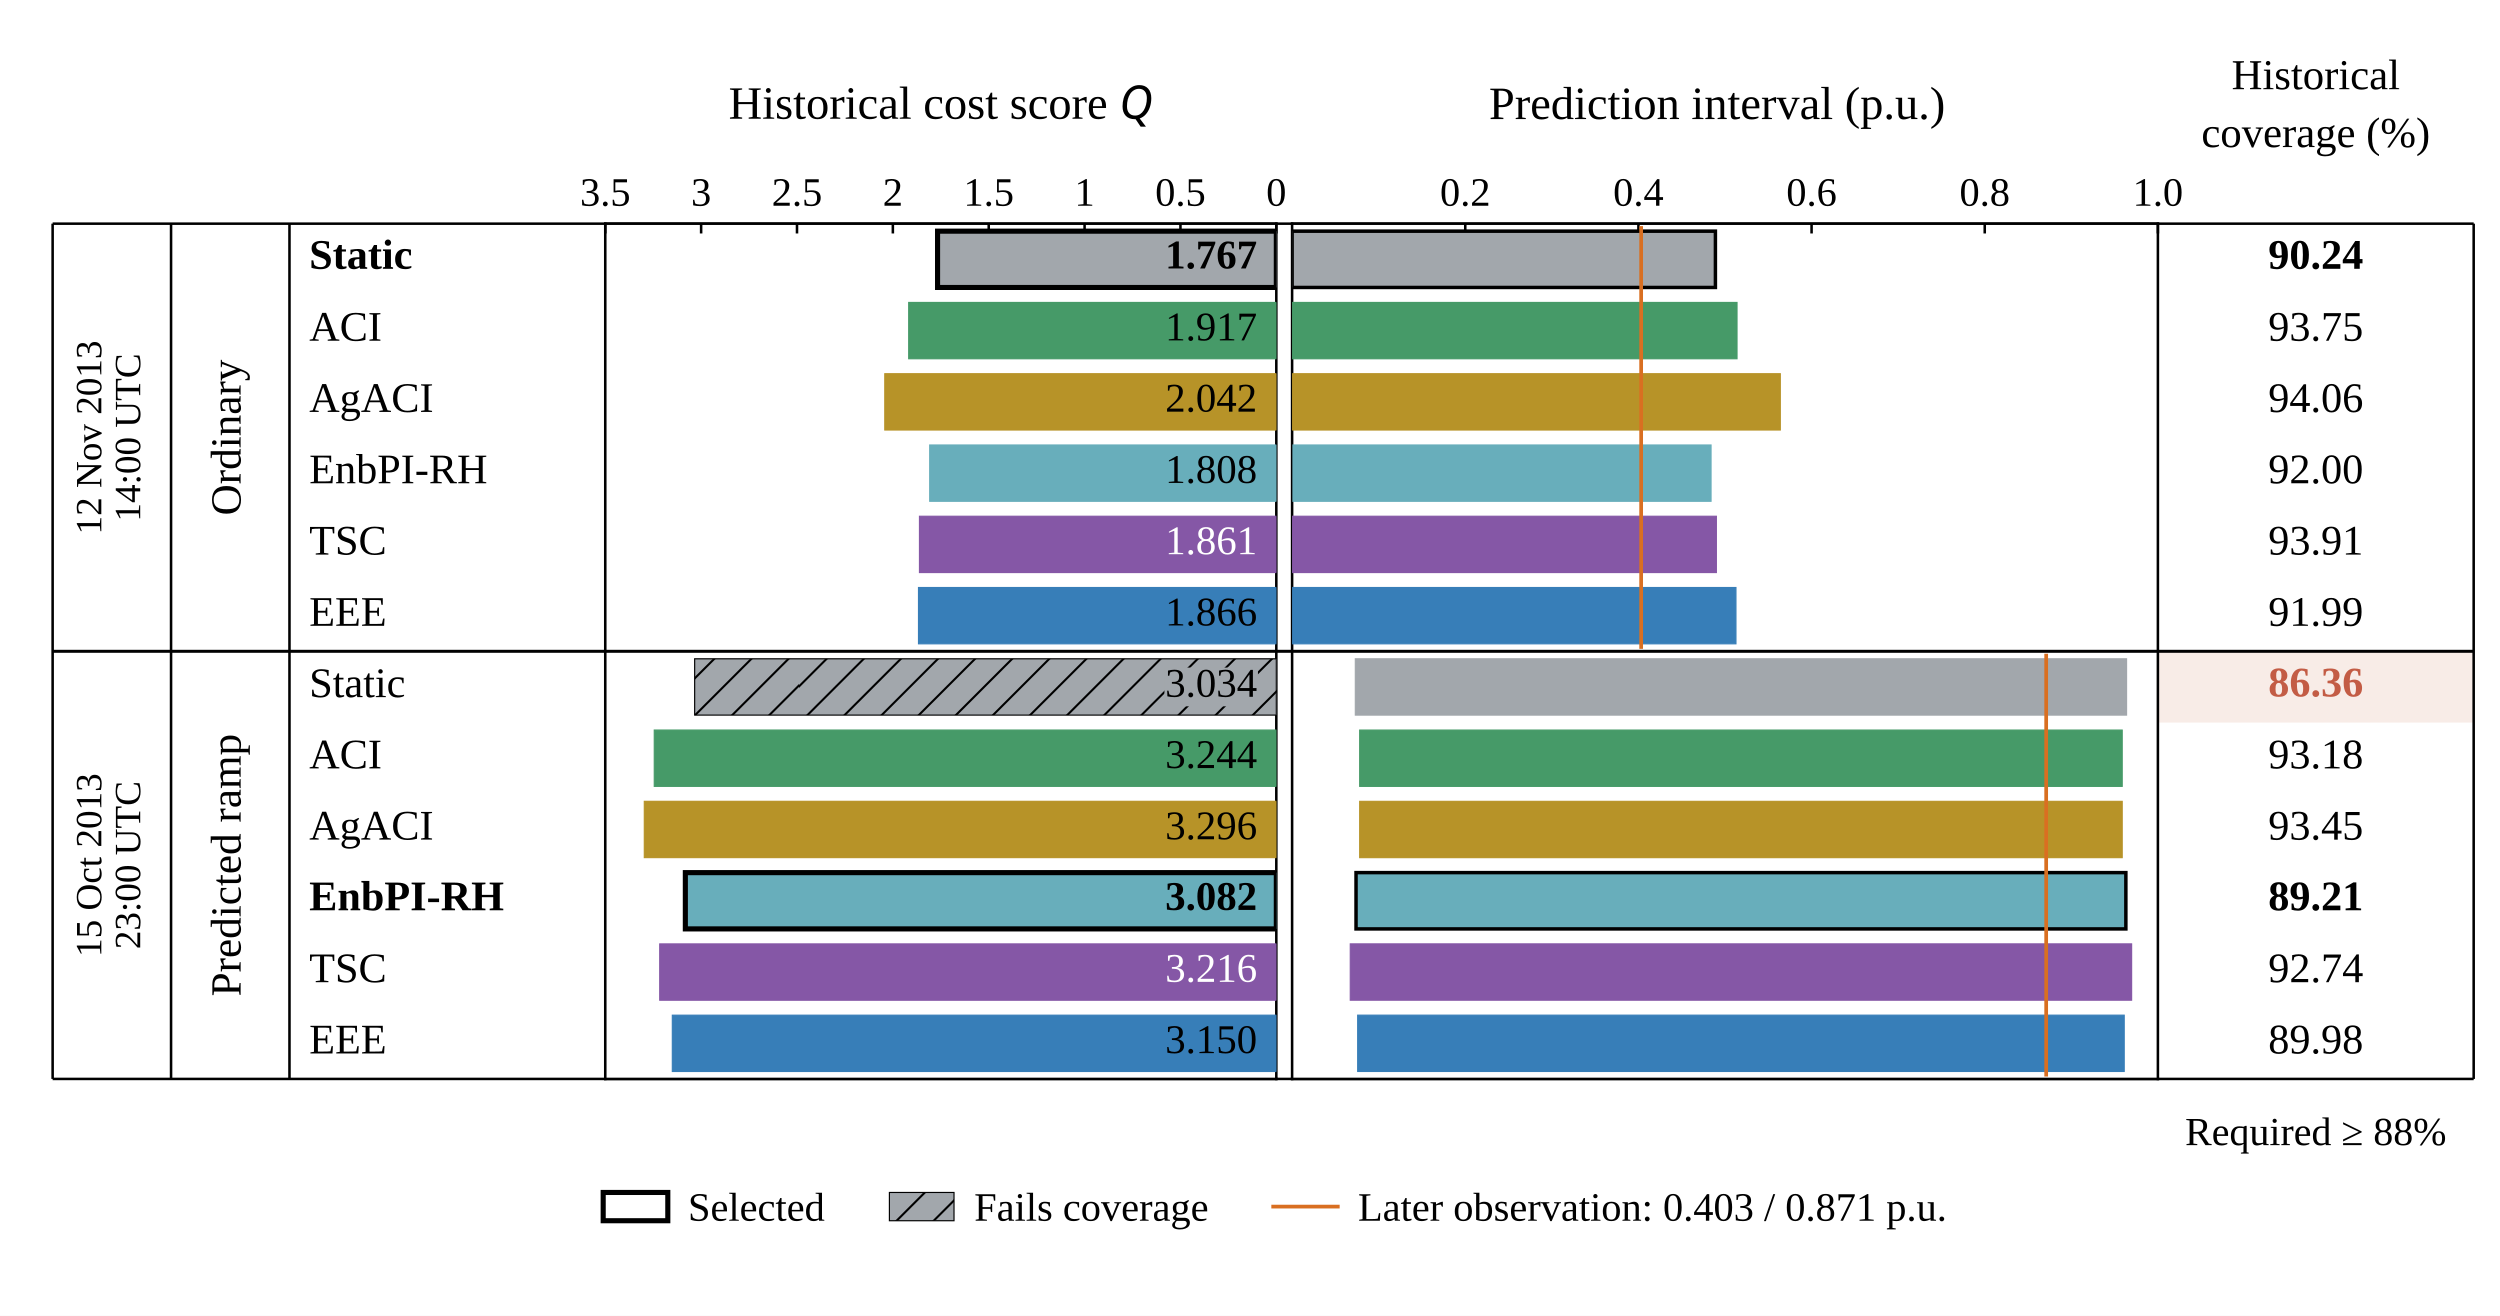
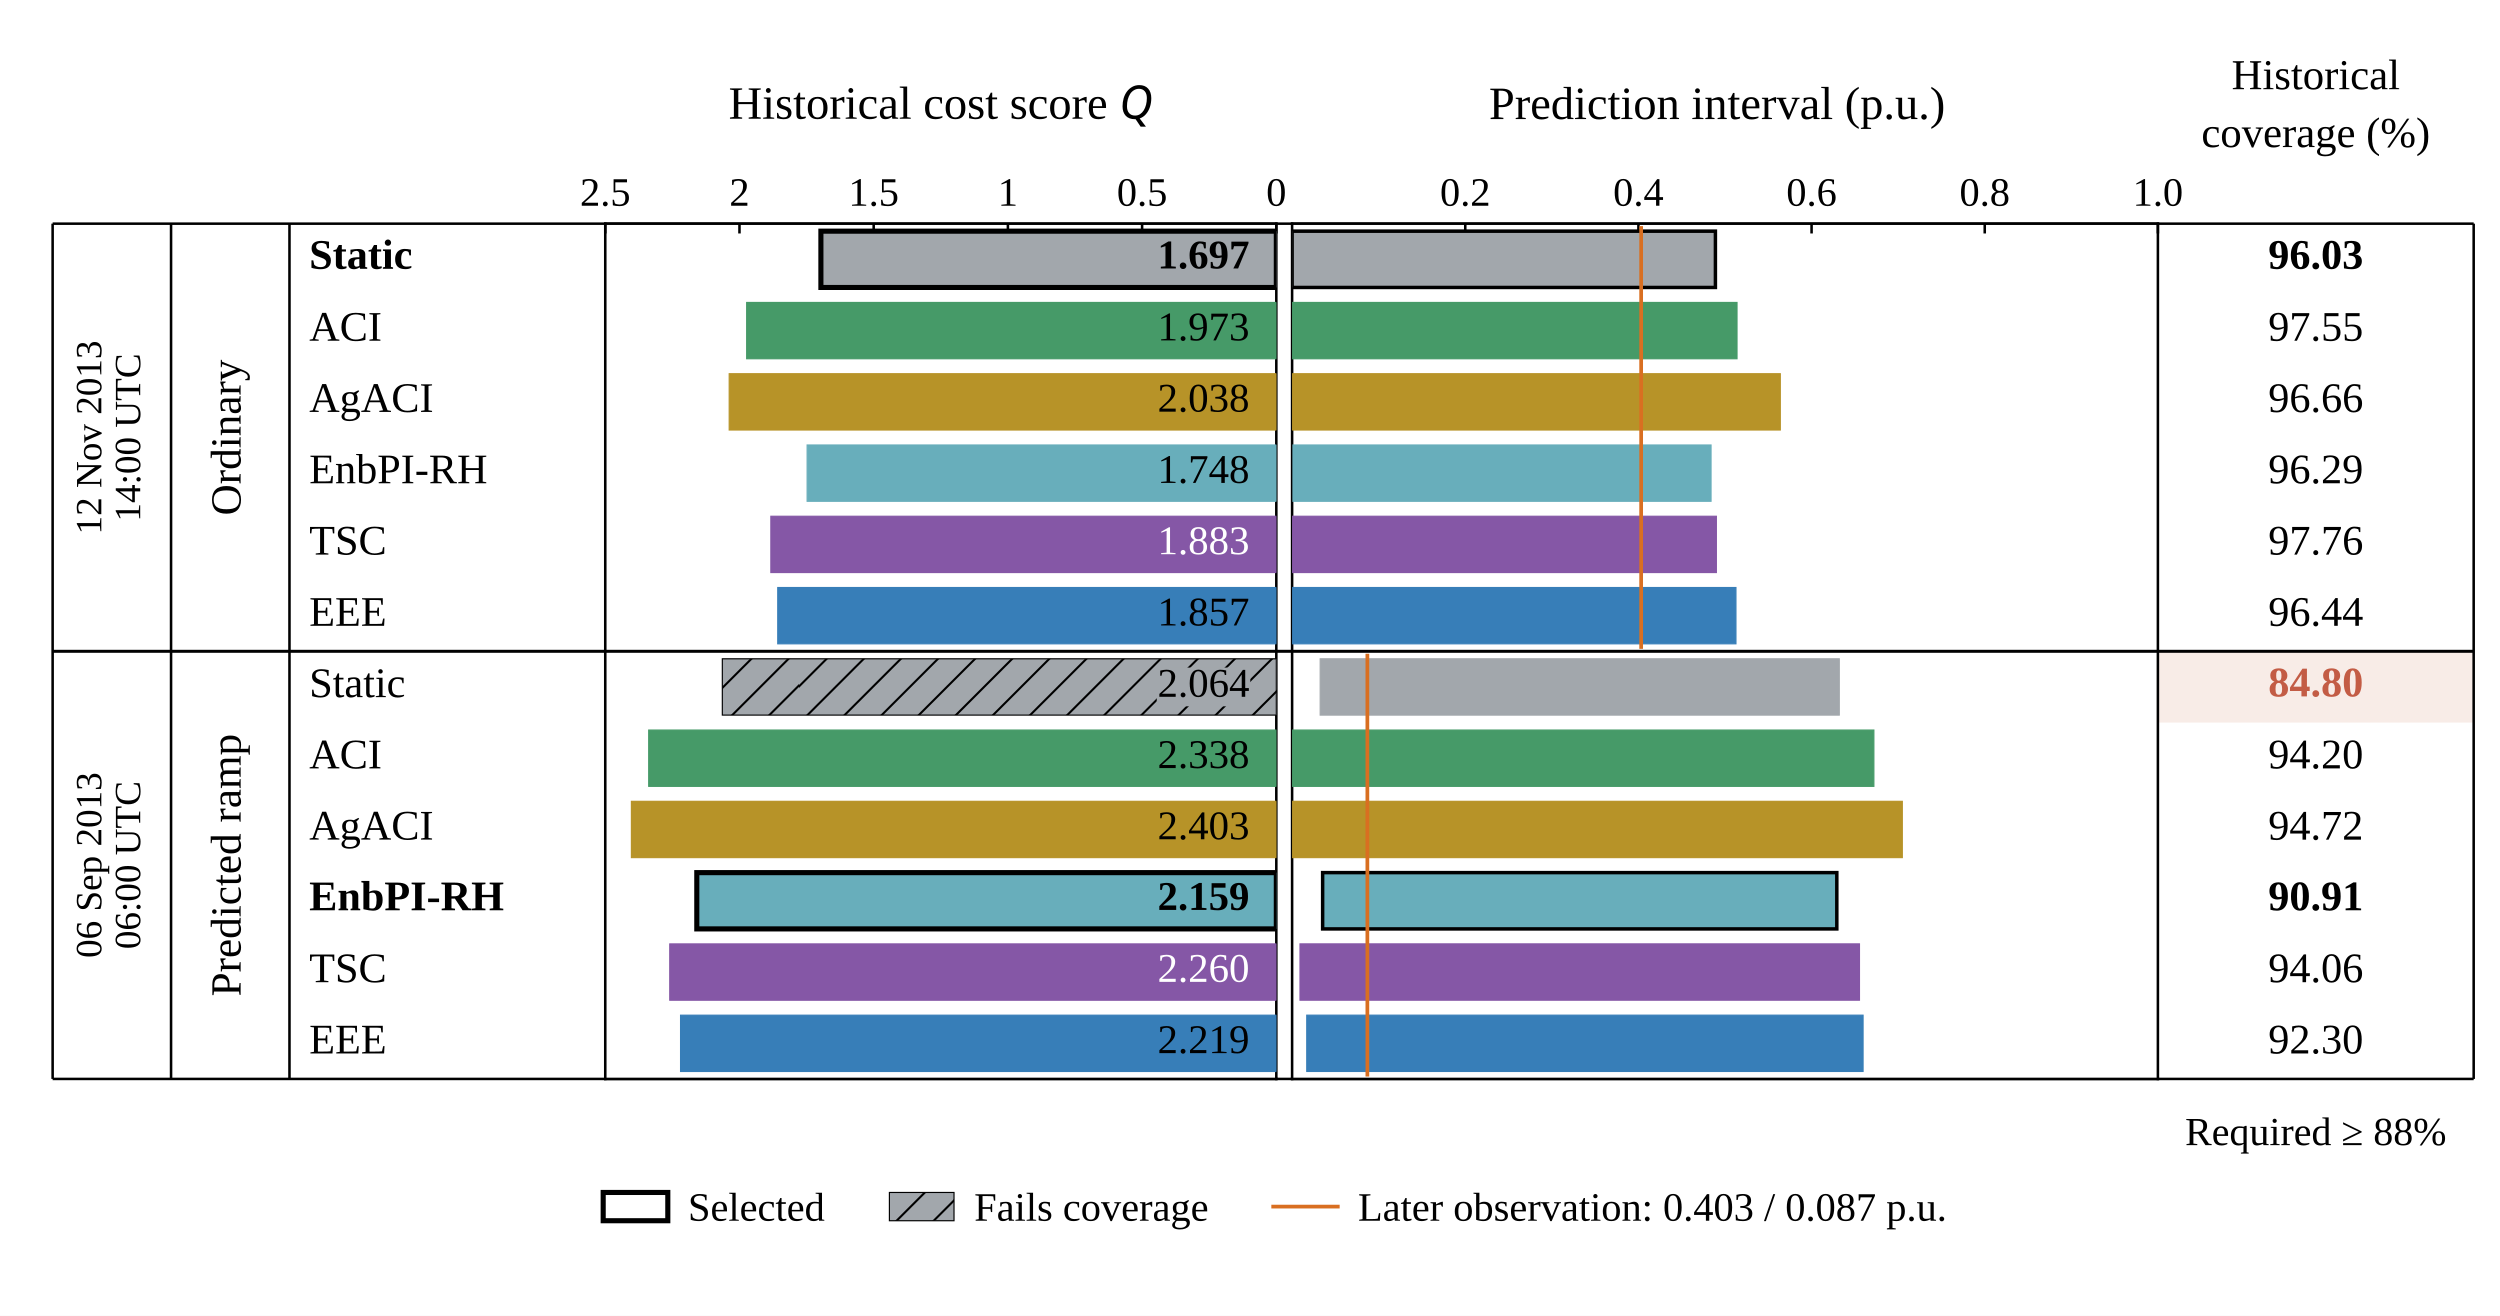
<svg xmlns="http://www.w3.org/2000/svg" xmlns:xlink="http://www.w3.org/1999/xlink" width="538.583pt" height="283.465pt" viewBox="0 0 538.583 283.465" version="1.1">
  <defs>
    <style type="text/css">*{stroke-linejoin: round; stroke-linecap: butt}</style>
  </defs>
  <g id="figure_1">
    <g id="patch_1">
      <path d="M 0 283.465  L 538.583 283.465  L 538.583 0  L 0 0  z " style="fill: #ffffff" />
    </g>
    <g id="axes_1">
      <g id="patch_2">
-         <path d="M 464.882 155.669  L 532.913 155.669  L 532.913 140.315  L 464.882 140.315  z " clip-path="url(#pee472399da)" style="fill: #f8ece7" />
+         <path d="M 464.882 155.669  L 532.913 155.669  L 532.913 140.315  L 464.882 140.315  z " clip-path="url(#p29c37e4036)" style="fill: #f8ece7" />
      </g>
      <g id="line2d_1">
-         <path d="M 11.339 232.441  L 11.339 48.189  " clip-path="url(#pee472399da)" style="fill: none; stroke: #000000; stroke-width: 0.55" />
+         <path d="M 11.339 232.441  L 11.339 48.189  " clip-path="url(#p29c37e4036)" style="fill: none; stroke: #000000; stroke-width: 0.55" />
      </g>
      <g id="line2d_2">
-         <path d="M 36.85 232.441  L 36.85 48.189  " clip-path="url(#pee472399da)" style="fill: none; stroke: #000000; stroke-width: 0.55" />
+         <path d="M 36.85 232.441  L 36.85 48.189  " clip-path="url(#p29c37e4036)" style="fill: none; stroke: #000000; stroke-width: 0.55" />
      </g>
      <g id="line2d_3">
-         <path d="M 62.362 232.441  L 62.362 48.189  " clip-path="url(#pee472399da)" style="fill: none; stroke: #000000; stroke-width: 0.55" />
+         <path d="M 62.362 232.441  L 62.362 48.189  " clip-path="url(#p29c37e4036)" style="fill: none; stroke: #000000; stroke-width: 0.55" />
      </g>
      <g id="line2d_4">
-         <path d="M 130.394 232.441  L 130.394 48.189  " clip-path="url(#pee472399da)" style="fill: none; stroke: #000000; stroke-width: 0.55" />
+         <path d="M 130.394 232.441  L 130.394 48.189  " clip-path="url(#p29c37e4036)" style="fill: none; stroke: #000000; stroke-width: 0.55" />
      </g>
      <g id="line2d_5">
-         <path d="M 532.913 232.441  L 532.913 48.189  " clip-path="url(#pee472399da)" style="fill: none; stroke: #000000; stroke-width: 0.55" />
+         <path d="M 532.913 232.441  L 532.913 48.189  " clip-path="url(#p29c37e4036)" style="fill: none; stroke: #000000; stroke-width: 0.55" />
      </g>
      <g id="line2d_6">
-         <path d="M 11.339 232.441  L 532.913 232.441  " clip-path="url(#pee472399da)" style="fill: none; stroke: #000000; stroke-width: 0.55" />
+         <path d="M 11.339 232.441  L 532.913 232.441  " clip-path="url(#p29c37e4036)" style="fill: none; stroke: #000000; stroke-width: 0.55" />
      </g>
      <g id="line2d_7">
-         <path d="M 11.339 140.315  L 532.913 140.315  " clip-path="url(#pee472399da)" style="fill: none; stroke: #000000; stroke-width: 0.65" />
+         <path d="M 11.339 140.315  L 532.913 140.315  " clip-path="url(#p29c37e4036)" style="fill: none; stroke: #000000; stroke-width: 0.65" />
      </g>
      <g id="line2d_8">
-         <path d="M 11.339 48.189  L 532.913 48.189  " clip-path="url(#pee472399da)" style="fill: none; stroke: #000000; stroke-width: 0.55" />
+         <path d="M 11.339 48.189  L 532.913 48.189  " clip-path="url(#p29c37e4036)" style="fill: none; stroke: #000000; stroke-width: 0.55" />
      </g>
      <g id="text_1">
        <g transform="translate(156.9772 25.64644)">
          <text>
            <tspan x="0" y="-0.062" style="font-size: 10px; font-family: 'Times New Roman'">H</tspan>
            <tspan x="7.222" y="-0.062" style="font-size: 10px; font-family: 'Times New Roman'">i</tspan>
            <tspan x="10" y="-0.062" style="font-size: 10px; font-family: 'Times New Roman'">s</tspan>
            <tspan x="13.892" y="-0.062" style="font-size: 10px; font-family: 'Times New Roman'">t</tspan>
            <tspan x="16.67" y="-0.062" style="font-size: 10px; font-family: 'Times New Roman'">o</tspan>
            <tspan x="21.67" y="-0.062" style="font-size: 10px; font-family: 'Times New Roman'">r</tspan>
            <tspan x="25" y="-0.062" style="font-size: 10px; font-family: 'Times New Roman'">i</tspan>
            <tspan x="27.778" y="-0.062" style="font-size: 10px; font-family: 'Times New Roman'">c</tspan>
            <tspan x="32.217" y="-0.062" style="font-size: 10px; font-family: 'Times New Roman'">a</tspan>
            <tspan x="36.655" y="-0.062" style="font-size: 10px; font-family: 'Times New Roman'">l</tspan>
            <tspan x="39.434" y="-0.062" style="font-size: 10px; font-family: 'Times New Roman'"> </tspan>
            <tspan x="41.934" y="-0.062" style="font-size: 10px; font-family: 'Times New Roman'">c</tspan>
            <tspan x="46.372" y="-0.062" style="font-size: 10px; font-family: 'Times New Roman'">o</tspan>
            <tspan x="51.372" y="-0.062" style="font-size: 10px; font-family: 'Times New Roman'">s</tspan>
            <tspan x="55.264" y="-0.062" style="font-size: 10px; font-family: 'Times New Roman'">t</tspan>
            <tspan x="58.042" y="-0.062" style="font-size: 10px; font-family: 'Times New Roman'"> </tspan>
            <tspan x="60.542" y="-0.062" style="font-size: 10px; font-family: 'Times New Roman'">s</tspan>
            <tspan x="64.434" y="-0.062" style="font-size: 10px; font-family: 'Times New Roman'">c</tspan>
            <tspan x="68.872" y="-0.062" style="font-size: 10px; font-family: 'Times New Roman'">o</tspan>
            <tspan x="73.872" y="-0.062" style="font-size: 10px; font-family: 'Times New Roman'">r</tspan>
            <tspan x="77.202" y="-0.062" style="font-size: 10px; font-family: 'Times New Roman'">e</tspan>
            <tspan x="81.641" y="-0.062" style="font-size: 10px; font-family: 'Times New Roman'"> </tspan>
            <tspan x="84.141" y="-0.062" style="font-style: italic; font-size: 10px; font-family: 'STIXGeneral'">Q</tspan>
          </text>
        </g>
      </g>
      <g id="text_2">
        <text style="font-size: 10px; font-family: 'Times New Roman', serif; text-anchor: middle" x="369.921" y="25.646" transform="rotate(-0 369.9213 25.64644)">Prediction interval (p.u.)</text>
      </g>
      <g id="text_3">
        <text style="font-size: 9.2px; font-family: 'Times New Roman', serif; text-anchor: middle" x="498.898" y="19.218" transform="rotate(-0 498.8976 19.21803)">Historical</text>
      </g>
      <g id="text_4">
        <text style="font-size: 9.2px; font-family: 'Times New Roman', serif; text-anchor: middle" x="498.898" y="31.682" transform="rotate(-0 498.8976 31.68185)">coverage (%)</text>
      </g>
      <g id="text_5">
        <text style="font-size: 8.6px; font-family: 'Times New Roman', serif; text-anchor: middle" x="498.898" y="246.696" transform="rotate(-0 498.8976 246.6959)">Required ≥ 88%</text>
      </g>
      <g id="text_6">
        <text style="font-size: 8px; font-family: 'Times New Roman', serif" transform="translate(21.82774 115.1407) rotate(-90)">12 Nov 2013</text>
        <text style="font-size: 8px; font-family: 'Times New Roman', serif" transform="translate(30.20499 112.3632) rotate(-90)">14:00 UTC</text>
      </g>
      <g id="text_7">
        <text style="font-size: 9.3px; font-family: 'Times New Roman', serif" transform="translate(51.83176 111.0377) rotate(-90)">Ordinary</text>
      </g>
      <g id="text_8">
        <text style="font-weight: 700; font-size: 9.1px; font-family: 'Times New Roman', serif; text-anchor: start" x="66.614" y="57.906" transform="rotate(-0 66.61417 57.90582)">Static</text>
      </g>
      <g id="text_9">
-         <text style="font-weight: 700; font-size: 9.1px; font-family: 'Times New Roman', serif; text-anchor: middle" x="498.898" y="57.906" transform="rotate(-0 498.8976 57.90582)">90.24</text>
+         <text style="font-weight: 700; font-size: 9.1px; font-family: 'Times New Roman', serif; text-anchor: middle" x="498.898" y="57.906" transform="rotate(-0 498.8976 57.90582)">96.03</text>
      </g>
      <g id="text_10">
        <text style="font-size: 9.1px; font-family: 'Times New Roman', serif; text-anchor: start" x="66.614" y="73.407" transform="rotate(-0 66.61417 73.4066)">ACI</text>
      </g>
      <g id="text_11">
-         <text style="font-size: 9.1px; font-family: 'Times New Roman', serif; text-anchor: middle" x="498.898" y="73.407" transform="rotate(-0 498.8976 73.4066)">93.75</text>
+         <text style="font-size: 9.1px; font-family: 'Times New Roman', serif; text-anchor: middle" x="498.898" y="73.407" transform="rotate(-0 498.8976 73.4066)">97.55</text>
      </g>
      <g id="text_12">
        <text style="font-size: 9.1px; font-family: 'Times New Roman', serif; text-anchor: start" x="66.614" y="88.744" transform="rotate(-0 66.61417 88.74387)">AgACI</text>
      </g>
      <g id="text_13">
-         <text style="font-size: 9.1px; font-family: 'Times New Roman', serif; text-anchor: middle" x="498.898" y="88.761" transform="rotate(-0 498.8976 88.76094)">94.06</text>
+         <text style="font-size: 9.1px; font-family: 'Times New Roman', serif; text-anchor: middle" x="498.898" y="88.761" transform="rotate(-0 498.8976 88.76094)">96.66</text>
      </g>
      <g id="text_14">
        <text style="font-size: 9.1px; font-family: 'Times New Roman', serif; text-anchor: start" x="66.614" y="104.115" transform="rotate(-0 66.61417 104.1153)">EnbPI-RH</text>
      </g>
      <g id="text_15">
-         <text style="font-size: 9.1px; font-family: 'Times New Roman', serif; text-anchor: middle" x="498.898" y="104.115" transform="rotate(-0 498.8976 104.1153)">92.00</text>
+         <text style="font-size: 9.1px; font-family: 'Times New Roman', serif; text-anchor: middle" x="498.898" y="104.115" transform="rotate(-0 498.8976 104.1153)">96.29</text>
      </g>
      <g id="text_16">
        <text style="font-size: 9.1px; font-family: 'Times New Roman', serif; text-anchor: start" x="66.614" y="119.47" transform="rotate(-0 66.61417 119.4696)">TSC</text>
      </g>
      <g id="text_17">
-         <text style="font-size: 9.1px; font-family: 'Times New Roman', serif; text-anchor: middle" x="498.898" y="119.47" transform="rotate(-0 498.8976 119.4696)">93.91</text>
+         <text style="font-size: 9.1px; font-family: 'Times New Roman', serif; text-anchor: middle" x="498.898" y="119.47" transform="rotate(-0 498.8976 119.4696)">97.76</text>
      </g>
      <g id="text_18">
        <text style="font-size: 9.1px; font-family: 'Times New Roman', serif; text-anchor: start" x="66.614" y="134.824" transform="rotate(-0 66.61417 134.8239)">EEE</text>
      </g>
      <g id="text_19">
-         <text style="font-size: 9.1px; font-family: 'Times New Roman', serif; text-anchor: middle" x="498.898" y="134.824" transform="rotate(-0 498.8976 134.8239)">91.99</text>
+         <text style="font-size: 9.1px; font-family: 'Times New Roman', serif; text-anchor: middle" x="498.898" y="134.824" transform="rotate(-0 498.8976 134.8239)">96.44</text>
      </g>
      <g id="text_20">
-         <text style="font-size: 8px; font-family: 'Times New Roman', serif" transform="translate(21.82774 206.1536) rotate(-90)">15 Oct 2013</text>
-         <text style="font-size: 8px; font-family: 'Times New Roman', serif" transform="translate(30.20499 204.4892) rotate(-90)">23:00 UTC</text>
+         <text style="font-size: 8px; font-family: 'Times New Roman', serif" transform="translate(21.82774 206.378) rotate(-90)">06 Sep 2013</text>
+         <text style="font-size: 8px; font-family: 'Times New Roman', serif" transform="translate(30.20499 204.4892) rotate(-90)">06:00 UTC</text>
      </g>
      <g id="text_21">
        <text style="font-size: 9.3px; font-family: 'Times New Roman', serif" transform="translate(51.84048 214.655) rotate(-90)">Predicted ramp</text>
      </g>
      <g id="text_22">
        <text style="font-size: 9.1px; font-family: 'Times New Roman', serif; text-anchor: start" x="66.614" y="150.178" transform="rotate(-0 66.61417 150.1783)">Static</text>
      </g>
      <g id="text_23">
-         <text style="font-weight: 700; font-size: 9.1px; font-family: 'Times New Roman', serif; text-anchor: middle; fill: #c35c45" x="498.898" y="150.032" transform="rotate(-0 498.8976 150.0318)">86.36</text>
+         <text style="font-weight: 700; font-size: 9.1px; font-family: 'Times New Roman', serif; text-anchor: middle; fill: #c35c45" x="498.898" y="150.032" transform="rotate(-0 498.8976 150.0318)">84.80</text>
      </g>
      <g id="text_24">
        <text style="font-size: 9.1px; font-family: 'Times New Roman', serif; text-anchor: start" x="66.614" y="165.533" transform="rotate(-0 66.61417 165.5326)">ACI</text>
      </g>
      <g id="text_25">
-         <text style="font-size: 9.1px; font-family: 'Times New Roman', serif; text-anchor: middle" x="498.898" y="165.533" transform="rotate(-0 498.8976 165.5326)">93.18</text>
+         <text style="font-size: 9.1px; font-family: 'Times New Roman', serif; text-anchor: middle" x="498.898" y="165.533" transform="rotate(-0 498.8976 165.5326)">94.20</text>
      </g>
      <g id="text_26">
        <text style="font-size: 9.1px; font-family: 'Times New Roman', serif; text-anchor: start" x="66.614" y="180.87" transform="rotate(-0 66.61417 180.8699)">AgACI</text>
      </g>
      <g id="text_27">
-         <text style="font-size: 9.1px; font-family: 'Times New Roman', serif; text-anchor: middle" x="498.898" y="180.887" transform="rotate(-0 498.8976 180.8869)">93.45</text>
+         <text style="font-size: 9.1px; font-family: 'Times New Roman', serif; text-anchor: middle" x="498.898" y="180.887" transform="rotate(-0 498.8976 180.8869)">94.72</text>
      </g>
      <g id="text_28">
        <text style="font-weight: 700; font-size: 9.1px; font-family: 'Times New Roman', serif; text-anchor: start" x="66.614" y="196.095" transform="rotate(-0 66.61417 196.0948)">EnbPI-RH</text>
      </g>
      <g id="text_29">
-         <text style="font-weight: 700; font-size: 9.1px; font-family: 'Times New Roman', serif; text-anchor: middle" x="498.898" y="196.095" transform="rotate(-0 498.8976 196.0948)">89.21</text>
+         <text style="font-weight: 700; font-size: 9.1px; font-family: 'Times New Roman', serif; text-anchor: middle" x="498.898" y="196.095" transform="rotate(-0 498.8976 196.0948)">90.91</text>
      </g>
      <g id="text_30">
        <text style="font-size: 9.1px; font-family: 'Times New Roman', serif; text-anchor: start" x="66.614" y="211.596" transform="rotate(-0 66.61417 211.5956)">TSC</text>
      </g>
      <g id="text_31">
-         <text style="font-size: 9.1px; font-family: 'Times New Roman', serif; text-anchor: middle" x="498.898" y="211.596" transform="rotate(-0 498.8976 211.5956)">92.74</text>
+         <text style="font-size: 9.1px; font-family: 'Times New Roman', serif; text-anchor: middle" x="498.898" y="211.596" transform="rotate(-0 498.8976 211.5956)">94.06</text>
      </g>
      <g id="text_32">
        <text style="font-size: 9.1px; font-family: 'Times New Roman', serif; text-anchor: start" x="66.614" y="226.95" transform="rotate(-0 66.61417 226.9499)">EEE</text>
      </g>
      <g id="text_33">
-         <text style="font-size: 9.1px; font-family: 'Times New Roman', serif; text-anchor: middle" x="498.898" y="226.95" transform="rotate(-0 498.8976 226.9499)">89.98</text>
+         <text style="font-size: 9.1px; font-family: 'Times New Roman', serif; text-anchor: middle" x="498.898" y="226.95" transform="rotate(-0 498.8976 226.9499)">92.30</text>
      </g>
    </g>
    <g id="axes_2">
      <g id="patch_3">
        <path d="M 130.394 232.441  L 274.961 232.441  L 274.961 48.189  L 130.394 48.189  z " style="fill: #ffffff" />
      </g>
      <g id="matplotlib.axis_1">
        <g id="xtick_1">
          <g id="line2d_9">
            <defs>
-               <path id="m758f28fce0" d="M 0 0  L 0 2.1  " style="stroke: #000000; stroke-width: 0.55" />
+               <path id="m97fde38eda" d="M 0 0  L 0 2.1  " style="stroke: #000000; stroke-width: 0.55" />
            </defs>
            <g>
-               <use xlink:href="#m758f28fce0" x="130.394" y="48.189" style="stroke: #000000; stroke-width: 0.55" />
+               <use xlink:href="#m97fde38eda" x="130.394" y="48.189" style="stroke: #000000; stroke-width: 0.55" />
            </g>
          </g>
          <g id="text_34">
-             <text style="font-size: 8.7px; font-family: 'Times New Roman', serif; text-anchor: middle" x="130.394" y="44.328" transform="rotate(-0 130.3937 44.32799)">3.5</text>
+             <text style="font-size: 8.7px; font-family: 'Times New Roman', serif; text-anchor: middle" x="130.394" y="44.328" transform="rotate(-0 130.3937 44.32799)">2.5</text>
          </g>
        </g>
        <g id="xtick_2">
          <g id="line2d_10">
            <g>
-               <use xlink:href="#m758f28fce0" x="151.046" y="48.189" style="stroke: #000000; stroke-width: 0.55" />
+               <use xlink:href="#m97fde38eda" x="159.307" y="48.189" style="stroke: #000000; stroke-width: 0.55" />
            </g>
          </g>
          <g id="text_35">
-             <text style="font-size: 8.7px; font-family: 'Times New Roman', serif; text-anchor: middle" x="151.046" y="44.328" transform="rotate(-0 151.0461 44.32799)">3</text>
+             <text style="font-size: 8.7px; font-family: 'Times New Roman', serif; text-anchor: middle" x="159.307" y="44.328" transform="rotate(-0 159.3071 44.32799)">2</text>
          </g>
        </g>
        <g id="xtick_3">
          <g id="line2d_11">
            <g>
-               <use xlink:href="#m758f28fce0" x="171.699" y="48.189" style="stroke: #000000; stroke-width: 0.55" />
+               <use xlink:href="#m97fde38eda" x="188.22" y="48.189" style="stroke: #000000; stroke-width: 0.55" />
            </g>
          </g>
          <g id="text_36">
-             <text style="font-size: 8.7px; font-family: 'Times New Roman', serif; text-anchor: middle" x="171.699" y="44.328" transform="rotate(-0 171.6985 44.32799)">2.5</text>
+             <text style="font-size: 8.7px; font-family: 'Times New Roman', serif; text-anchor: middle" x="188.22" y="44.328" transform="rotate(-0 188.2205 44.32799)">1.5</text>
          </g>
        </g>
        <g id="xtick_4">
          <g id="line2d_12">
            <g>
-               <use xlink:href="#m758f28fce0" x="192.351" y="48.189" style="stroke: #000000; stroke-width: 0.55" />
+               <use xlink:href="#m97fde38eda" x="217.134" y="48.189" style="stroke: #000000; stroke-width: 0.55" />
            </g>
          </g>
          <g id="text_37">
-             <text style="font-size: 8.7px; font-family: 'Times New Roman', serif; text-anchor: middle" x="192.351" y="44.328" transform="rotate(-0 192.351 44.32799)">2</text>
+             <text style="font-size: 8.7px; font-family: 'Times New Roman', serif; text-anchor: middle" x="217.134" y="44.328" transform="rotate(-0 217.1339 44.32799)">1</text>
          </g>
        </g>
        <g id="xtick_5">
          <g id="line2d_13">
            <g>
-               <use xlink:href="#m758f28fce0" x="213.003" y="48.189" style="stroke: #000000; stroke-width: 0.55" />
+               <use xlink:href="#m97fde38eda" x="246.047" y="48.189" style="stroke: #000000; stroke-width: 0.55" />
            </g>
          </g>
          <g id="text_38">
-             <text style="font-size: 8.7px; font-family: 'Times New Roman', serif; text-anchor: middle" x="213.003" y="44.328" transform="rotate(-0 213.0034 44.32799)">1.5</text>
+             <text style="font-size: 8.7px; font-family: 'Times New Roman', serif; text-anchor: middle" x="246.047" y="44.328" transform="rotate(-0 246.0472 44.32799)">0.5</text>
          </g>
        </g>
        <g id="xtick_6">
          <g id="line2d_14">
            <g>
-               <use xlink:href="#m758f28fce0" x="233.656" y="48.189" style="stroke: #000000; stroke-width: 0.55" />
+               <use xlink:href="#m97fde38eda" x="274.961" y="48.189" style="stroke: #000000; stroke-width: 0.55" />
            </g>
          </g>
          <g id="text_39">
-             <text style="font-size: 8.7px; font-family: 'Times New Roman', serif; text-anchor: middle" x="233.656" y="44.328" transform="rotate(-0 233.6558 44.32799)">1</text>
-           </g>
-         </g>
-         <g id="xtick_7">
-           <g id="line2d_15">
-             <g>
-               <use xlink:href="#m758f28fce0" x="254.308" y="48.189" style="stroke: #000000; stroke-width: 0.55" />
-             </g>
-           </g>
-           <g id="text_40">
-             <text style="font-size: 8.7px; font-family: 'Times New Roman', serif; text-anchor: middle" x="254.308" y="44.328" transform="rotate(-0 254.3082 44.32799)">0.5</text>
-           </g>
-         </g>
-         <g id="xtick_8">
-           <g id="line2d_16">
-             <g>
-               <use xlink:href="#m758f28fce0" x="274.961" y="48.189" style="stroke: #000000; stroke-width: 0.55" />
-             </g>
-           </g>
-           <g id="text_41">
            <text style="font-size: 8.7px; font-family: 'Times New Roman', serif; text-anchor: middle" x="274.961" y="44.328" transform="rotate(-0 274.9606 44.32799)">0</text>
          </g>
        </g>
      </g>
      <g id="matplotlib.axis_2" />
      <g id="patch_4">
        <path d="M 130.394 232.441  L 130.394 48.189  " style="fill: none; stroke: #000000; stroke-width: 0.55; stroke-linejoin: miter; stroke-linecap: square" />
      </g>
      <g id="patch_5">
        <path d="M 274.961 232.441  L 274.961 48.189  " style="fill: none; stroke: #000000; stroke-width: 0.55; stroke-linejoin: miter; stroke-linecap: square" />
      </g>
      <g id="patch_6">
        <path d="M 130.394 232.441  L 274.961 232.441  " style="fill: none; stroke: #000000; stroke-width: 0.55; stroke-linejoin: miter; stroke-linecap: square" />
      </g>
      <g id="patch_7">
        <path d="M 130.394 48.189  L 274.961 48.189  " style="fill: none; stroke: #000000; stroke-width: 0.55; stroke-linejoin: miter; stroke-linecap: square" />
      </g>
      <g id="patch_8">
-         <path d="M 274.961 49.801  L 201.981 49.801  L 201.981 61.931  L 274.961 61.931  z " clip-path="url(#p45ea98d845)" style="fill: #a2a7ac; stroke: #000000; stroke-width: 1.1; stroke-linejoin: miter" />
+         <path d="M 274.961 49.801  L 176.848 49.801  L 176.848 61.931  L 274.961 61.931  z " clip-path="url(#p1fdbb64ced)" style="fill: #a2a7ac; stroke: #000000; stroke-width: 1.1; stroke-linejoin: miter" />
      </g>
      <g id="patch_9">
-         <path d="M 274.961 65.156  L 195.764 65.156  L 195.764 77.285  L 274.961 77.285  z " clip-path="url(#p45ea98d845)" style="fill: #469a68; stroke: #469a68; stroke-width: 0.25; stroke-linejoin: miter" />
+         <path d="M 274.961 65.156  L 160.856 65.156  L 160.856 77.285  L 274.961 77.285  z " clip-path="url(#p1fdbb64ced)" style="fill: #469a68; stroke: #469a68; stroke-width: 0.25; stroke-linejoin: miter" />
      </g>
      <g id="patch_10">
-         <path d="M 274.961 80.51  L 190.613 80.51  L 190.613 92.64  L 274.961 92.64  z " clip-path="url(#p45ea98d845)" style="fill: #b79328; stroke: #b79328; stroke-width: 0.25; stroke-linejoin: miter" />
+         <path d="M 274.961 80.51  L 157.093 80.51  L 157.093 92.64  L 274.961 92.64  z " clip-path="url(#p1fdbb64ced)" style="fill: #b79328; stroke: #b79328; stroke-width: 0.25; stroke-linejoin: miter" />
      </g>
      <g id="patch_11">
-         <path d="M 274.961 95.864  L 200.288 95.864  L 200.288 107.994  L 274.961 107.994  z " clip-path="url(#p45ea98d845)" style="fill: #68aebb; stroke: #68aebb; stroke-width: 0.25; stroke-linejoin: miter" />
+         <path d="M 274.961 95.864  L 173.88 95.864  L 173.88 107.994  L 274.961 107.994  z " clip-path="url(#p1fdbb64ced)" style="fill: #68aebb; stroke: #68aebb; stroke-width: 0.25; stroke-linejoin: miter" />
      </g>
      <g id="patch_12">
-         <path d="M 274.961 111.219  L 198.083 111.219  L 198.083 123.348  L 274.961 123.348  z " clip-path="url(#p45ea98d845)" style="fill: #8557a6; stroke: #8557a6; stroke-width: 0.25; stroke-linejoin: miter" />
+         <path d="M 274.961 111.219  L 166.068 111.219  L 166.068 123.348  L 274.961 123.348  z " clip-path="url(#p1fdbb64ced)" style="fill: #8557a6; stroke: #8557a6; stroke-width: 0.25; stroke-linejoin: miter" />
      </g>
      <g id="patch_13">
-         <path d="M 274.961 126.573  L 197.875 126.573  L 197.875 138.703  L 274.961 138.703  z " clip-path="url(#p45ea98d845)" style="fill: #377eb8; stroke: #377eb8; stroke-width: 0.25; stroke-linejoin: miter" />
+         <path d="M 274.961 126.573  L 167.553 126.573  L 167.553 138.703  L 274.961 138.703  z " clip-path="url(#p1fdbb64ced)" style="fill: #377eb8; stroke: #377eb8; stroke-width: 0.25; stroke-linejoin: miter" />
      </g>
      <g id="patch_14">
-         <path d="M 274.961 141.927  L 149.652 141.927  L 149.652 154.057  L 274.961 154.057  z " clip-path="url(#p45ea98d845)" style="fill: url(#h1be4a0942f); stroke: #000000; stroke-width: 0.25; stroke-linejoin: miter" />
+         <path d="M 274.961 141.927  L 155.612 141.927  L 155.612 154.057  L 274.961 154.057  z " clip-path="url(#p1fdbb64ced)" style="fill: url(#hcc4ffc4fe3); stroke: #000000; stroke-width: 0.25; stroke-linejoin: miter" />
      </g>
      <g id="patch_15">
-         <path d="M 274.961 157.281  L 140.95 157.281  L 140.95 169.411  L 274.961 169.411  z " clip-path="url(#p45ea98d845)" style="fill: #469a68; stroke: #469a68; stroke-width: 0.25; stroke-linejoin: miter" />
+         <path d="M 274.961 157.281  L 139.752 157.281  L 139.752 169.411  L 274.961 169.411  z " clip-path="url(#p1fdbb64ced)" style="fill: #469a68; stroke: #469a68; stroke-width: 0.25; stroke-linejoin: miter" />
      </g>
      <g id="patch_16">
-         <path d="M 274.961 172.636  L 138.804 172.636  L 138.804 184.766  L 274.961 184.766  z " clip-path="url(#p45ea98d845)" style="fill: #b79328; stroke: #b79328; stroke-width: 0.25; stroke-linejoin: miter" />
+         <path d="M 274.961 172.636  L 136.024 172.636  L 136.024 184.766  L 274.961 184.766  z " clip-path="url(#p1fdbb64ced)" style="fill: #b79328; stroke: #b79328; stroke-width: 0.25; stroke-linejoin: miter" />
      </g>
      <g id="patch_17">
-         <path d="M 274.961 187.99  L 147.645 187.99  L 147.645 200.12  L 274.961 200.12  z " clip-path="url(#p45ea98d845)" style="fill: #68aebb; stroke: #000000; stroke-width: 1.1; stroke-linejoin: miter" />
+         <path d="M 274.961 187.99  L 150.112 187.99  L 150.112 200.12  L 274.961 200.12  z " clip-path="url(#p1fdbb64ced)" style="fill: #68aebb; stroke: #000000; stroke-width: 1.1; stroke-linejoin: miter" />
      </g>
      <g id="patch_18">
-         <path d="M 274.961 203.344  L 142.125 203.344  L 142.125 215.474  L 274.961 215.474  z " clip-path="url(#p45ea98d845)" style="fill: #8557a6; stroke: #8557a6; stroke-width: 0.25; stroke-linejoin: miter" />
+         <path d="M 274.961 203.344  L 144.287 203.344  L 144.287 215.474  L 274.961 215.474  z " clip-path="url(#p1fdbb64ced)" style="fill: #8557a6; stroke: #8557a6; stroke-width: 0.25; stroke-linejoin: miter" />
      </g>
      <g id="patch_19">
-         <path d="M 274.961 218.699  L 144.841 218.699  L 144.841 230.829  L 274.961 230.829  z " clip-path="url(#p45ea98d845)" style="fill: #377eb8; stroke: #377eb8; stroke-width: 0.25; stroke-linejoin: miter" />
+         <path d="M 274.961 218.699  L 146.615 218.699  L 146.615 230.829  L 274.961 230.829  z " clip-path="url(#p1fdbb64ced)" style="fill: #377eb8; stroke: #377eb8; stroke-width: 0.25; stroke-linejoin: miter" />
+       </g>
+       <g id="text_40">
+         <text style="font-weight: 700; font-size: 8.8px; font-family: 'Times New Roman', serif; text-anchor: end" x="269.178" y="57.839" transform="rotate(-0 269.178 57.83858)">1.697</text>
+       </g>
+       <g id="text_41">
+         <text style="font-size: 8.8px; font-family: 'Times New Roman', serif; text-anchor: end" x="269.178" y="73.335" transform="rotate(-0 269.178 73.33454)">1.973</text>
      </g>
      <g id="text_42">
-         <text style="font-weight: 700; font-size: 8.8px; font-family: 'Times New Roman', serif; text-anchor: end" x="270.83" y="57.839" transform="rotate(-0 270.8301 57.83858)">1.767</text>
+         <text style="font-size: 8.8px; font-family: 'Times New Roman', serif; text-anchor: end" x="269.178" y="88.689" transform="rotate(-0 269.178 88.68887)">2.038</text>
      </g>
      <g id="text_43">
-         <text style="font-size: 8.8px; font-family: 'Times New Roman', serif; text-anchor: end" x="270.83" y="73.335" transform="rotate(-0 270.8301 73.33454)">1.917</text>
+         <text style="font-size: 8.8px; font-family: 'Times New Roman', serif; text-anchor: end" x="269.178" y="104.043" transform="rotate(-0 269.178 104.0432)">1.748</text>
      </g>
      <g id="text_44">
-         <text style="font-size: 8.8px; font-family: 'Times New Roman', serif; text-anchor: end" x="270.83" y="88.689" transform="rotate(-0 270.8301 88.68887)">2.042</text>
+         <text style="font-size: 8.8px; font-family: 'Times New Roman', serif; text-anchor: end; fill: #ffffff" x="269.178" y="119.398" transform="rotate(-0 269.178 119.3975)">1.883</text>
      </g>
      <g id="text_45">
-         <text style="font-size: 8.8px; font-family: 'Times New Roman', serif; text-anchor: end" x="270.83" y="104.043" transform="rotate(-0 270.8301 104.0432)">1.808</text>
+         <text style="font-size: 8.8px; font-family: 'Times New Roman', serif; text-anchor: end" x="269.178" y="134.752" transform="rotate(-0 269.178 134.7519)">1.857</text>
      </g>
      <g id="text_46">
-         <text style="font-size: 8.8px; font-family: 'Times New Roman', serif; text-anchor: end; fill: #ffffff" x="270.83" y="119.398" transform="rotate(-0 270.8301 119.3975)">1.861</text>
+         <g id="patch_20">
+           <path d="M 249.202 152.165  L 269.354 152.165  L 269.354 143.82  L 249.202 143.82  z " style="fill: #a2a7ac" />
+         </g>
+         <text style="font-size: 8.8px; font-family: 'Times New Roman', serif; text-anchor: end" x="269.178" y="150.106" transform="rotate(-0 269.178 150.1062)">2.064</text>
      </g>
      <g id="text_47">
-         <text style="font-size: 8.8px; font-family: 'Times New Roman', serif; text-anchor: end" x="270.83" y="134.752" transform="rotate(-0 270.8301 134.7519)">1.866</text>
+         <text style="font-size: 8.8px; font-family: 'Times New Roman', serif; text-anchor: end" x="269.178" y="165.461" transform="rotate(-0 269.178 165.4605)">2.338</text>
      </g>
      <g id="text_48">
-         <g id="patch_20">
-           <path d="M 250.854 152.165  L 271.006 152.165  L 271.006 143.82  L 250.854 143.82  z " style="fill: #a2a7ac" />
-         </g>
-         <text style="font-size: 8.8px; font-family: 'Times New Roman', serif; text-anchor: end" x="270.83" y="150.106" transform="rotate(-0 270.8301 150.1062)">3.034</text>
+         <text style="font-size: 8.8px; font-family: 'Times New Roman', serif; text-anchor: end" x="269.178" y="180.815" transform="rotate(-0 269.178 180.8149)">2.403</text>
      </g>
      <g id="text_49">
-         <text style="font-size: 8.8px; font-family: 'Times New Roman', serif; text-anchor: end" x="270.83" y="165.461" transform="rotate(-0 270.8301 165.4605)">3.244</text>
+         <text style="font-weight: 700; font-size: 8.8px; font-family: 'Times New Roman', serif; text-anchor: end" x="269.178" y="196.028" transform="rotate(-0 269.178 196.0276)">2.159</text>
      </g>
      <g id="text_50">
-         <text style="font-size: 8.8px; font-family: 'Times New Roman', serif; text-anchor: end" x="270.83" y="180.815" transform="rotate(-0 270.8301 180.8149)">3.296</text>
+         <text style="font-size: 8.8px; font-family: 'Times New Roman', serif; text-anchor: end; fill: #ffffff" x="269.178" y="211.524" transform="rotate(-0 269.178 211.5235)">2.260</text>
      </g>
      <g id="text_51">
-         <text style="font-weight: 700; font-size: 8.8px; font-family: 'Times New Roman', serif; text-anchor: end" x="270.83" y="196.028" transform="rotate(-0 270.8301 196.0276)">3.082</text>
-       </g>
-       <g id="text_52">
-         <text style="font-size: 8.8px; font-family: 'Times New Roman', serif; text-anchor: end; fill: #ffffff" x="270.83" y="211.524" transform="rotate(-0 270.8301 211.5235)">3.216</text>
-       </g>
-       <g id="text_53">
-         <text style="font-size: 8.8px; font-family: 'Times New Roman', serif; text-anchor: end" x="270.83" y="226.878" transform="rotate(-0 270.8301 226.8778)">3.150</text>
-       </g>
-       <g id="line2d_17">
-         <path d="M 130.394 140.315  L 274.961 140.315  " clip-path="url(#p45ea98d845)" style="fill: none; stroke: #000000; stroke-width: 0.65; stroke-linecap: square" />
+         <text style="font-size: 8.8px; font-family: 'Times New Roman', serif; text-anchor: end" x="269.178" y="226.878" transform="rotate(-0 269.178 226.8778)">2.219</text>
+       </g>
+       <g id="line2d_15">
+         <path d="M 130.394 140.315  L 274.961 140.315  " clip-path="url(#p1fdbb64ced)" style="fill: none; stroke: #000000; stroke-width: 0.65; stroke-linecap: square" />
      </g>
    </g>
    <g id="axes_3">
      <g id="patch_21">
        <path d="M 278.362 232.441  L 464.882 232.441  L 464.882 48.189  L 278.362 48.189  z " style="fill: #ffffff" />
      </g>
      <g id="matplotlib.axis_3">
+         <g id="xtick_7">
+           <g id="line2d_16">
+             <g>
+               <use xlink:href="#m97fde38eda" x="315.666" y="48.189" style="stroke: #000000; stroke-width: 0.55" />
+             </g>
+           </g>
+           <g id="text_52">
+             <text style="font-size: 8.7px; font-family: 'Times New Roman', serif; text-anchor: middle" x="315.666" y="44.328" transform="rotate(-0 315.6661 44.32799)">0.2</text>
+           </g>
+         </g>
+         <g id="xtick_8">
+           <g id="line2d_17">
+             <g>
+               <use xlink:href="#m97fde38eda" x="352.97" y="48.189" style="stroke: #000000; stroke-width: 0.55" />
+             </g>
+           </g>
+           <g id="text_53">
+             <text style="font-size: 8.7px; font-family: 'Times New Roman', serif; text-anchor: middle" x="352.97" y="44.328" transform="rotate(-0 352.9701 44.32799)">0.4</text>
+           </g>
+         </g>
        <g id="xtick_9">
          <g id="line2d_18">
            <g>
-               <use xlink:href="#m758f28fce0" x="315.666" y="48.189" style="stroke: #000000; stroke-width: 0.55" />
+               <use xlink:href="#m97fde38eda" x="390.274" y="48.189" style="stroke: #000000; stroke-width: 0.55" />
            </g>
          </g>
          <g id="text_54">
-             <text style="font-size: 8.7px; font-family: 'Times New Roman', serif; text-anchor: middle" x="315.666" y="44.328" transform="rotate(-0 315.6661 44.32799)">0.2</text>
+             <text style="font-size: 8.7px; font-family: 'Times New Roman', serif; text-anchor: middle" x="390.274" y="44.328" transform="rotate(-0 390.274 44.32799)">0.6</text>
          </g>
        </g>
        <g id="xtick_10">
          <g id="line2d_19">
            <g>
-               <use xlink:href="#m758f28fce0" x="352.97" y="48.189" style="stroke: #000000; stroke-width: 0.55" />
+               <use xlink:href="#m97fde38eda" x="427.578" y="48.189" style="stroke: #000000; stroke-width: 0.55" />
            </g>
          </g>
          <g id="text_55">
-             <text style="font-size: 8.7px; font-family: 'Times New Roman', serif; text-anchor: middle" x="352.97" y="44.328" transform="rotate(-0 352.9701 44.32799)">0.4</text>
+             <text style="font-size: 8.7px; font-family: 'Times New Roman', serif; text-anchor: middle" x="427.578" y="44.328" transform="rotate(-0 427.578 44.32799)">0.8</text>
          </g>
        </g>
        <g id="xtick_11">
          <g id="line2d_20">
            <g>
-               <use xlink:href="#m758f28fce0" x="390.274" y="48.189" style="stroke: #000000; stroke-width: 0.55" />
+               <use xlink:href="#m97fde38eda" x="464.882" y="48.189" style="stroke: #000000; stroke-width: 0.55" />
            </g>
          </g>
          <g id="text_56">
-             <text style="font-size: 8.7px; font-family: 'Times New Roman', serif; text-anchor: middle" x="390.274" y="44.328" transform="rotate(-0 390.274 44.32799)">0.6</text>
-           </g>
-         </g>
-         <g id="xtick_12">
-           <g id="line2d_21">
-             <g>
-               <use xlink:href="#m758f28fce0" x="427.578" y="48.189" style="stroke: #000000; stroke-width: 0.55" />
-             </g>
-           </g>
-           <g id="text_57">
-             <text style="font-size: 8.7px; font-family: 'Times New Roman', serif; text-anchor: middle" x="427.578" y="44.328" transform="rotate(-0 427.578 44.32799)">0.8</text>
-           </g>
-         </g>
-         <g id="xtick_13">
-           <g id="line2d_22">
-             <g>
-               <use xlink:href="#m758f28fce0" x="464.882" y="48.189" style="stroke: #000000; stroke-width: 0.55" />
-             </g>
-           </g>
-           <g id="text_58">
            <text style="font-size: 8.7px; font-family: 'Times New Roman', serif; text-anchor: middle" x="464.882" y="44.328" transform="rotate(-0 464.8819 44.32799)">1.0</text>
          </g>
        </g>
      </g>
      <g id="matplotlib.axis_4" />
      <g id="patch_22">
        <path d="M 278.362 232.441  L 278.362 48.189  " style="fill: none; stroke: #000000; stroke-width: 0.55; stroke-linejoin: miter; stroke-linecap: square" />
      </g>
      <g id="patch_23">
        <path d="M 464.882 232.441  L 464.882 48.189  " style="fill: none; stroke: #000000; stroke-width: 0.55; stroke-linejoin: miter; stroke-linecap: square" />
      </g>
      <g id="patch_24">
        <path d="M 278.362 232.441  L 464.882 232.441  " style="fill: none; stroke: #000000; stroke-width: 0.55; stroke-linejoin: miter; stroke-linecap: square" />
      </g>
      <g id="patch_25">
        <path d="M 278.362 48.189  L 464.882 48.189  " style="fill: none; stroke: #000000; stroke-width: 0.55; stroke-linejoin: miter; stroke-linecap: square" />
      </g>
      <g id="patch_26">
-         <path d="M 278.362 49.801  L 369.556 49.801  L 369.556 61.931  L 278.362 61.931  z " clip-path="url(#p360fec525e)" style="fill: #a2a7ac; stroke: #000000; stroke-width: 0.75; stroke-linejoin: miter" />
+         <path d="M 278.362 49.801  L 369.556 49.801  L 369.556 61.931  L 278.362 61.931  z " clip-path="url(#p4c991fdf3a)" style="fill: #a2a7ac; stroke: #000000; stroke-width: 0.75; stroke-linejoin: miter" />
      </g>
      <g id="patch_27">
-         <path d="M 278.362 65.156  L 374.212 65.156  L 374.212 77.285  L 278.362 77.285  z " clip-path="url(#p360fec525e)" style="fill: #469a68; stroke: #469a68; stroke-width: 0.25; stroke-linejoin: miter" />
+         <path d="M 278.362 65.156  L 374.212 65.156  L 374.212 77.285  L 278.362 77.285  z " clip-path="url(#p4c991fdf3a)" style="fill: #469a68; stroke: #469a68; stroke-width: 0.25; stroke-linejoin: miter" />
      </g>
      <g id="patch_28">
-         <path d="M 278.362 80.51  L 383.538 80.51  L 383.538 92.64  L 278.362 92.64  z " clip-path="url(#p360fec525e)" style="fill: #b79328; stroke: #b79328; stroke-width: 0.25; stroke-linejoin: miter" />
+         <path d="M 278.362 80.51  L 383.538 80.51  L 383.538 92.64  L 278.362 92.64  z " clip-path="url(#p4c991fdf3a)" style="fill: #b79328; stroke: #b79328; stroke-width: 0.25; stroke-linejoin: miter" />
      </g>
      <g id="patch_29">
-         <path d="M 278.546 95.864  L 368.617 95.864  L 368.617 107.994  L 278.546 107.994  z " clip-path="url(#p360fec525e)" style="fill: #68aebb; stroke: #68aebb; stroke-width: 0.25; stroke-linejoin: miter" />
+         <path d="M 278.546 95.864  L 368.617 95.864  L 368.617 107.994  L 278.546 107.994  z " clip-path="url(#p4c991fdf3a)" style="fill: #68aebb; stroke: #68aebb; stroke-width: 0.25; stroke-linejoin: miter" />
      </g>
      <g id="patch_30">
-         <path d="M 278.362 111.219  L 369.767 111.219  L 369.767 123.348  L 278.362 123.348  z " clip-path="url(#p360fec525e)" style="fill: #8557a6; stroke: #8557a6; stroke-width: 0.25; stroke-linejoin: miter" />
+         <path d="M 278.362 111.219  L 369.767 111.219  L 369.767 123.348  L 278.362 123.348  z " clip-path="url(#p4c991fdf3a)" style="fill: #8557a6; stroke: #8557a6; stroke-width: 0.25; stroke-linejoin: miter" />
      </g>
      <g id="patch_31">
-         <path d="M 278.408 126.573  L 373.981 126.573  L 373.981 138.703  L 278.408 138.703  z " clip-path="url(#p360fec525e)" style="fill: #377eb8; stroke: #377eb8; stroke-width: 0.25; stroke-linejoin: miter" />
+         <path d="M 278.408 126.573  L 373.981 126.573  L 373.981 138.703  L 278.408 138.703  z " clip-path="url(#p4c991fdf3a)" style="fill: #377eb8; stroke: #377eb8; stroke-width: 0.25; stroke-linejoin: miter" />
      </g>
      <g id="patch_32">
-         <path d="M 291.983 141.927  L 458.132 141.927  L 458.132 154.057  L 291.983 154.057  z " clip-path="url(#p360fec525e)" style="fill: #a2a7ac; stroke: #a2a7ac; stroke-width: 0.25; stroke-linejoin: miter" />
+         <path d="M 284.41 141.927  L 396.241 141.927  L 396.241 154.057  L 284.41 154.057  z " clip-path="url(#p4c991fdf3a)" style="fill: #a2a7ac; stroke: #a2a7ac; stroke-width: 0.25; stroke-linejoin: miter" />
      </g>
      <g id="patch_33">
-         <path d="M 292.922 157.281  L 457.193 157.281  L 457.193 169.411  L 292.922 169.411  z " clip-path="url(#p360fec525e)" style="fill: #469a68; stroke: #469a68; stroke-width: 0.25; stroke-linejoin: miter" />
+         <path d="M 278.362 157.281  L 403.695 157.281  L 403.695 169.411  L 278.362 169.411  z " clip-path="url(#p4c991fdf3a)" style="fill: #469a68; stroke: #469a68; stroke-width: 0.25; stroke-linejoin: miter" />
      </g>
      <g id="patch_34">
-         <path d="M 292.922 172.636  L 457.193 172.636  L 457.193 184.766  L 292.922 184.766  z " clip-path="url(#p360fec525e)" style="fill: #b79328; stroke: #b79328; stroke-width: 0.25; stroke-linejoin: miter" />
+         <path d="M 278.362 172.636  L 409.822 172.636  L 409.822 184.766  L 278.362 184.766  z " clip-path="url(#p4c991fdf3a)" style="fill: #b79328; stroke: #b79328; stroke-width: 0.25; stroke-linejoin: miter" />
      </g>
      <g id="patch_35">
-         <path d="M 292.133 187.99  L 457.982 187.99  L 457.982 200.12  L 292.133 200.12  z " clip-path="url(#p360fec525e)" style="fill: #68aebb; stroke: #000000; stroke-width: 0.75; stroke-linejoin: miter" />
+         <path d="M 284.94 187.99  L 395.711 187.99  L 395.711 200.12  L 284.94 200.12  z " clip-path="url(#p4c991fdf3a)" style="fill: #68aebb; stroke: #000000; stroke-width: 0.75; stroke-linejoin: miter" />
      </g>
      <g id="patch_36">
-         <path d="M 290.894 203.344  L 459.221 203.344  L 459.221 215.474  L 290.894 215.474  z " clip-path="url(#p360fec525e)" style="fill: #8557a6; stroke: #8557a6; stroke-width: 0.25; stroke-linejoin: miter" />
+         <path d="M 280.06 203.344  L 400.591 203.344  L 400.591 215.474  L 280.06 215.474  z " clip-path="url(#p4c991fdf3a)" style="fill: #8557a6; stroke: #8557a6; stroke-width: 0.25; stroke-linejoin: miter" />
      </g>
      <g id="patch_37">
-         <path d="M 292.49 218.699  L 457.625 218.699  L 457.625 230.829  L 292.49 230.829  z " clip-path="url(#p360fec525e)" style="fill: #377eb8; stroke: #377eb8; stroke-width: 0.25; stroke-linejoin: miter" />
+         <path d="M 281.519 218.699  L 401.367 218.699  L 401.367 230.829  L 281.519 230.829  z " clip-path="url(#p4c991fdf3a)" style="fill: #377eb8; stroke: #377eb8; stroke-width: 0.25; stroke-linejoin: miter" />
+       </g>
+       <g id="line2d_21">
+         <path d="M 278.362 140.315  L 464.882 140.315  " clip-path="url(#p4c991fdf3a)" style="fill: none; stroke: #000000; stroke-width: 0.65; stroke-linecap: square" />
+       </g>
+       <g id="line2d_22">
+         <path d="M 353.559 49.11  L 353.559 139.394  " clip-path="url(#p4c991fdf3a)" style="fill: none; stroke: #d96f21; stroke-width: 0.8; stroke-linecap: square" />
      </g>
      <g id="line2d_23">
-         <path d="M 278.362 140.315  L 464.882 140.315  " clip-path="url(#p360fec525e)" style="fill: none; stroke: #000000; stroke-width: 0.65; stroke-linecap: square" />
-       </g>
-       <g id="line2d_24">
-         <path d="M 353.559 49.11  L 353.559 139.394  " clip-path="url(#p360fec525e)" style="fill: none; stroke: #d96f21; stroke-width: 0.8; stroke-linecap: square" />
-       </g>
-       <g id="line2d_25">
-         <path d="M 440.815 141.236  L 440.815 231.52  " clip-path="url(#p360fec525e)" style="fill: none; stroke: #d96f21; stroke-width: 0.8; stroke-linecap: square" />
+         <path d="M 294.576 141.236  L 294.576 231.52  " clip-path="url(#p4c991fdf3a)" style="fill: none; stroke: #d96f21; stroke-width: 0.8; stroke-linecap: square" />
      </g>
    </g>
    <g id="legend_1">
      <g id="patch_38">
        <path d="M 129.947 262.986  L 143.867 262.986  L 143.867 256.896  L 129.947 256.896  z " style="fill: #ffffff; stroke: #000000; stroke-width: 1.1; stroke-linejoin: miter" />
      </g>
+       <g id="text_57">
+         <text style="font-size: 8.7px; font-family: 'Times New Roman', serif; text-anchor: start" x="148.217" y="262.986" transform="rotate(-0 148.2165 262.9856)">Selected</text>
+       </g>
+       <g id="patch_39">
+         <path d="M 191.606 262.986  L 205.526 262.986  L 205.526 256.896  L 191.606 256.896  z " style="fill: url(#hcc4ffc4fe3); stroke: #000000; stroke-width: 0.25; stroke-linejoin: miter" />
+       </g>
+       <g id="text_58">
+         <text style="font-size: 8.7px; font-family: 'Times New Roman', serif; text-anchor: start" x="209.876" y="262.986" transform="rotate(-0 209.8764 262.9856)">Fails coverage</text>
+       </g>
+       <g id="line2d_24">
+         <path d="M 274.286 259.941  L 281.246 259.941  L 288.206 259.941  " style="fill: none; stroke: #d96f21; stroke-width: 0.8; stroke-linecap: square" />
+       </g>
      <g id="text_59">
-         <text style="font-size: 8.7px; font-family: 'Times New Roman', serif; text-anchor: start" x="148.217" y="262.986" transform="rotate(-0 148.2165 262.9856)">Selected</text>
-       </g>
-       <g id="patch_39">
-         <path d="M 191.606 262.986  L 205.526 262.986  L 205.526 256.896  L 191.606 256.896  z " style="fill: url(#h1be4a0942f); stroke: #000000; stroke-width: 0.25; stroke-linejoin: miter" />
-       </g>
-       <g id="text_60">
-         <text style="font-size: 8.7px; font-family: 'Times New Roman', serif; text-anchor: start" x="209.876" y="262.986" transform="rotate(-0 209.8764 262.9856)">Fails coverage</text>
-       </g>
-       <g id="line2d_26">
-         <path d="M 274.286 259.941  L 281.246 259.941  L 288.206 259.941  " style="fill: none; stroke: #d96f21; stroke-width: 0.8; stroke-linecap: square" />
-       </g>
-       <g id="text_61">
-         <text style="font-size: 8.7px; font-family: 'Times New Roman', serif; text-anchor: start" x="292.556" y="262.986" transform="rotate(-0 292.5563 262.9856)">Later observation: 0.403 / 0.871 p.u.</text>
+         <text style="font-size: 8.7px; font-family: 'Times New Roman', serif; text-anchor: start" x="292.556" y="262.986" transform="rotate(-0 292.5563 262.9856)">Later observation: 0.403 / 0.087 p.u.</text>
      </g>
    </g>
  </g>
  <defs>
-     <clipPath id="pee472399da">
+     <clipPath id="p29c37e4036">
      <rect x="0" y="0" width="538.583" height="283.465" />
    </clipPath>
-     <clipPath id="p45ea98d845">
+     <clipPath id="p1fdbb64ced">
      <rect x="130.394" y="48.189" width="144.567" height="184.252" />
    </clipPath>
-     <clipPath id="p360fec525e">
+     <clipPath id="p4c991fdf3a">
      <rect x="278.362" y="48.189" width="186.52" height="184.252" />
    </clipPath>
  </defs>
  <defs>
-     <pattern id="h1be4a0942f" patternUnits="userSpaceOnUse" x="0" y="0" width="72" height="72">
+     <pattern id="hcc4ffc4fe3" patternUnits="userSpaceOnUse" x="0" y="0" width="72" height="72">
      <rect x="0" y="0" width="73" height="73" fill="#a2a7ac" />
      <path d="M -36 36  L 36 -36  M -32 40  L 40 -32  M -28 44  L 44 -28  M -24 48  L 48 -24  M -20 52  L 52 -20  M -16 56  L 56 -16  M -12 60  L 60 -12  M -8 64  L 64 -8  M -4 68  L 68 -4  M 0 72  L 72 0  M 4 76  L 76 4  M 8 80  L 80 8  M 12 84  L 84 12  M 16 88  L 88 16  M 20 92  L 92 20  M 24 96  L 96 24  M 28 100  L 100 28  M 32 104  L 104 32  M 36 108  L 108 36  " style="fill: #000000; stroke: #000000; stroke-width: 0.45; stroke-linecap: butt; stroke-linejoin: miter" />
    </pattern>
  </defs>
</svg>
